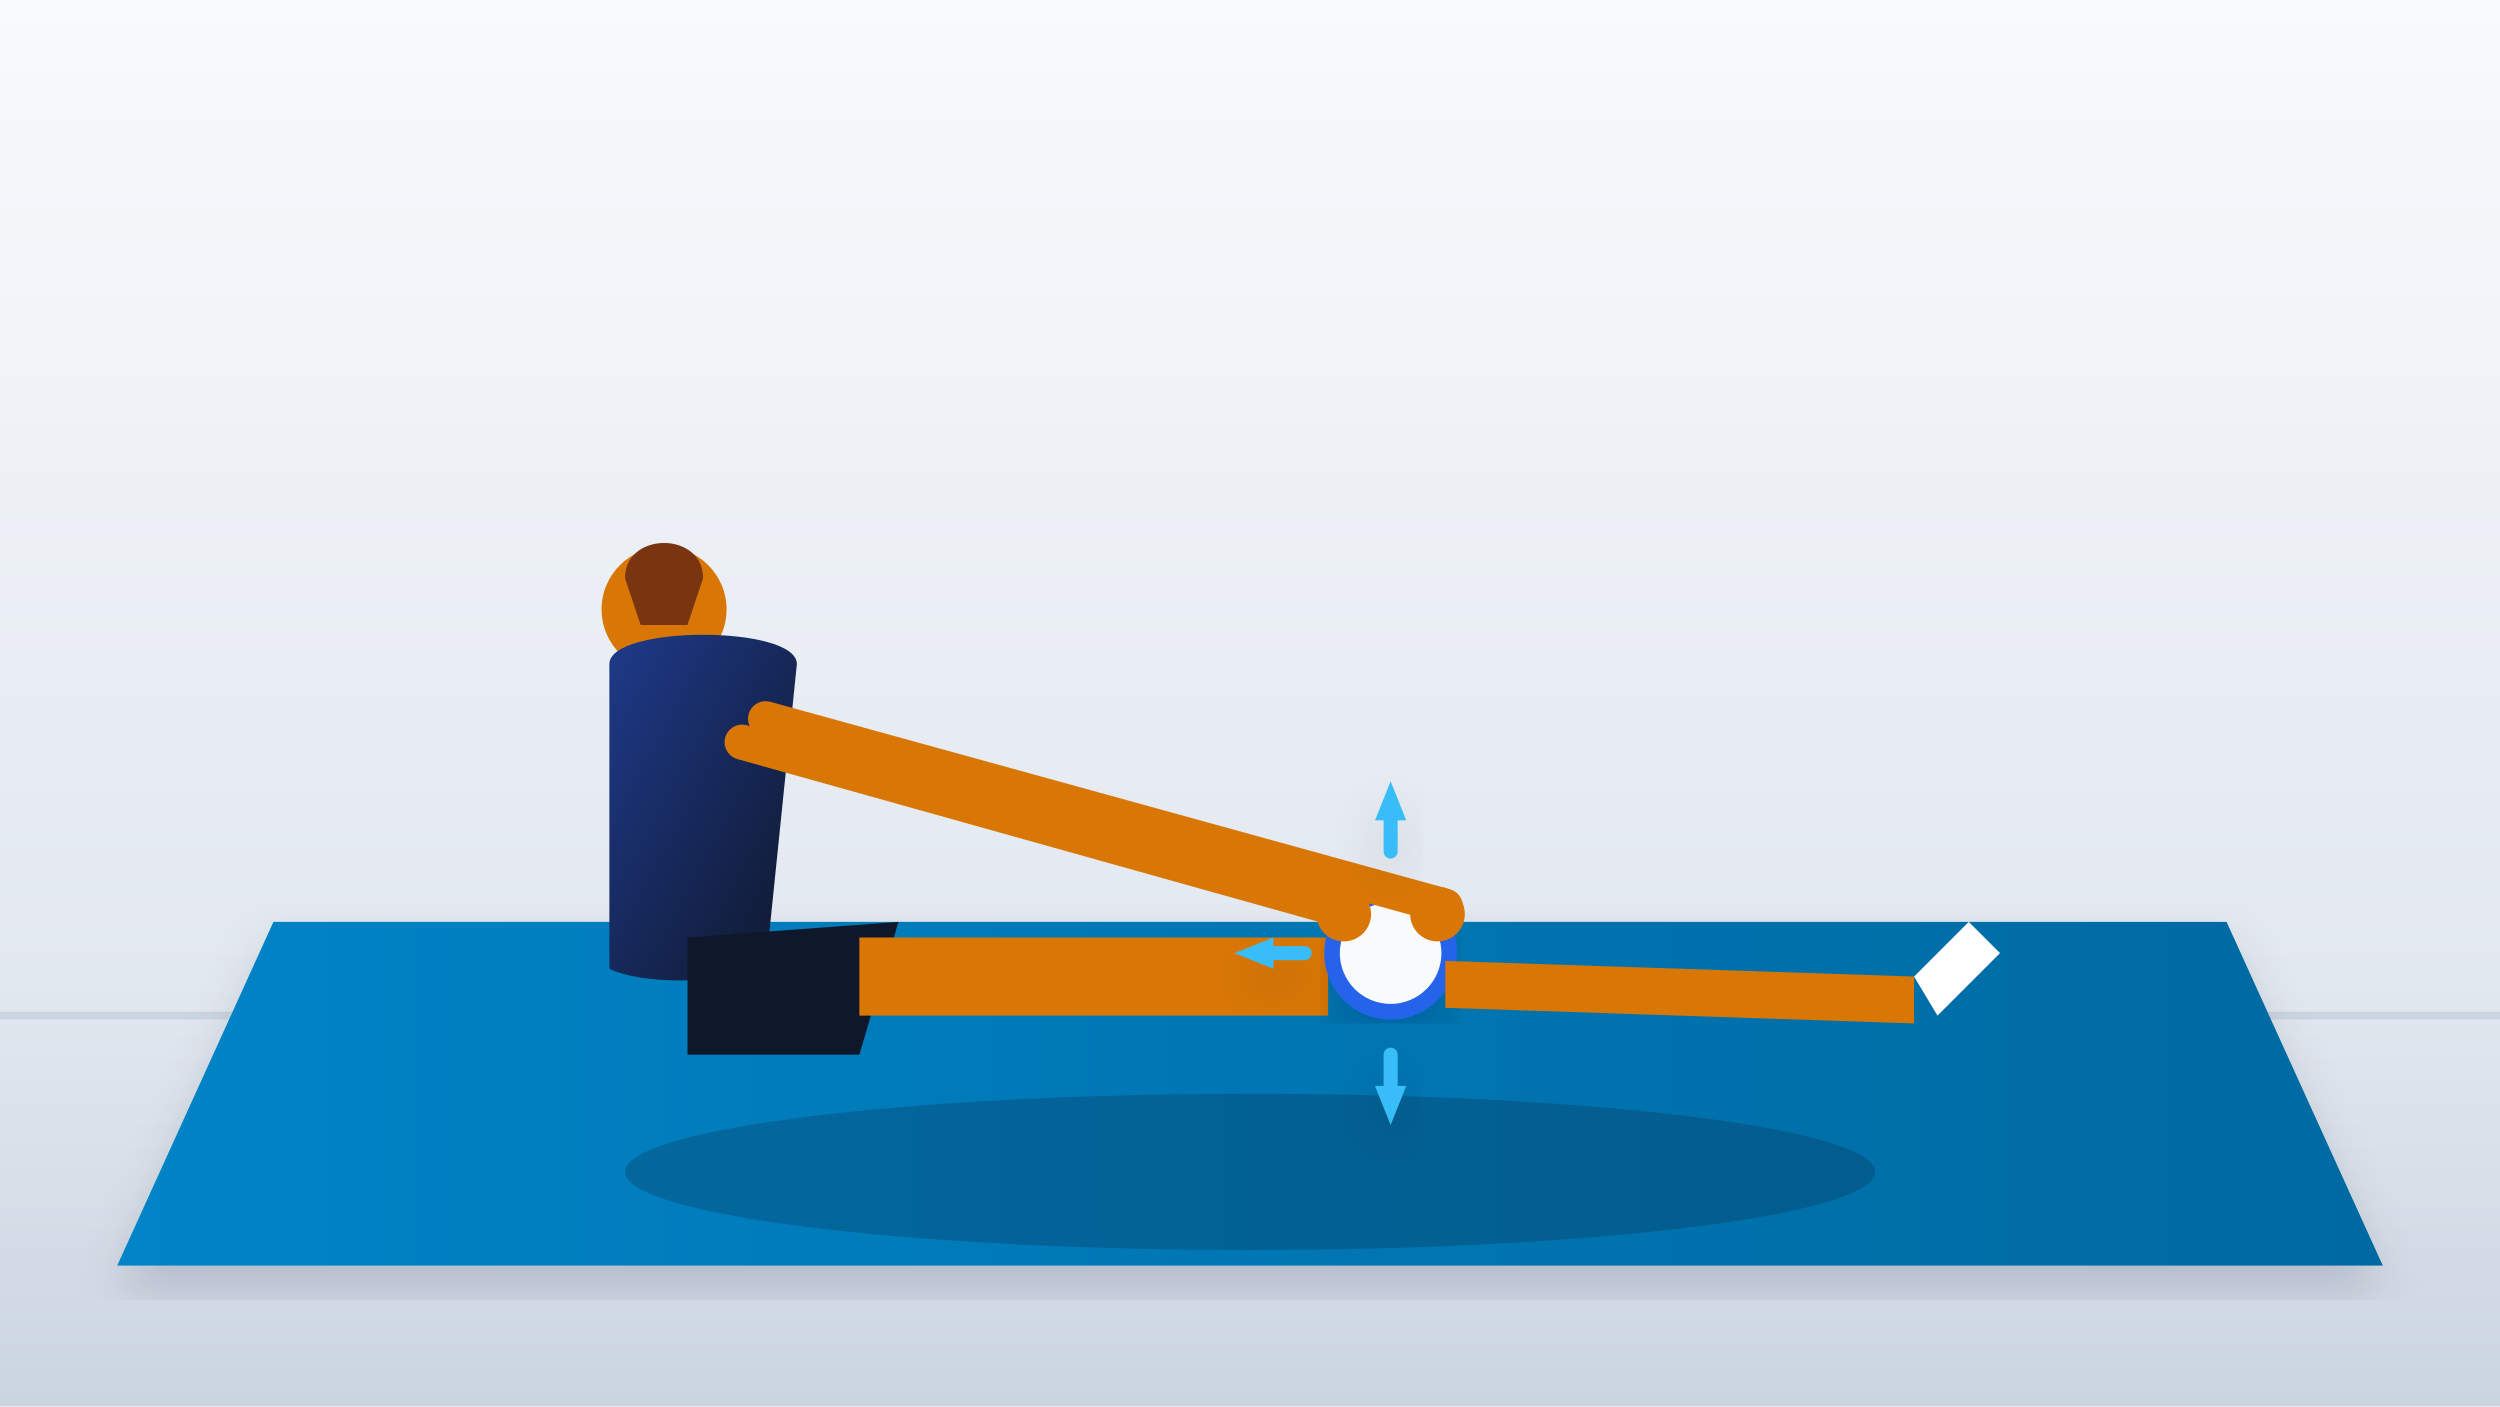
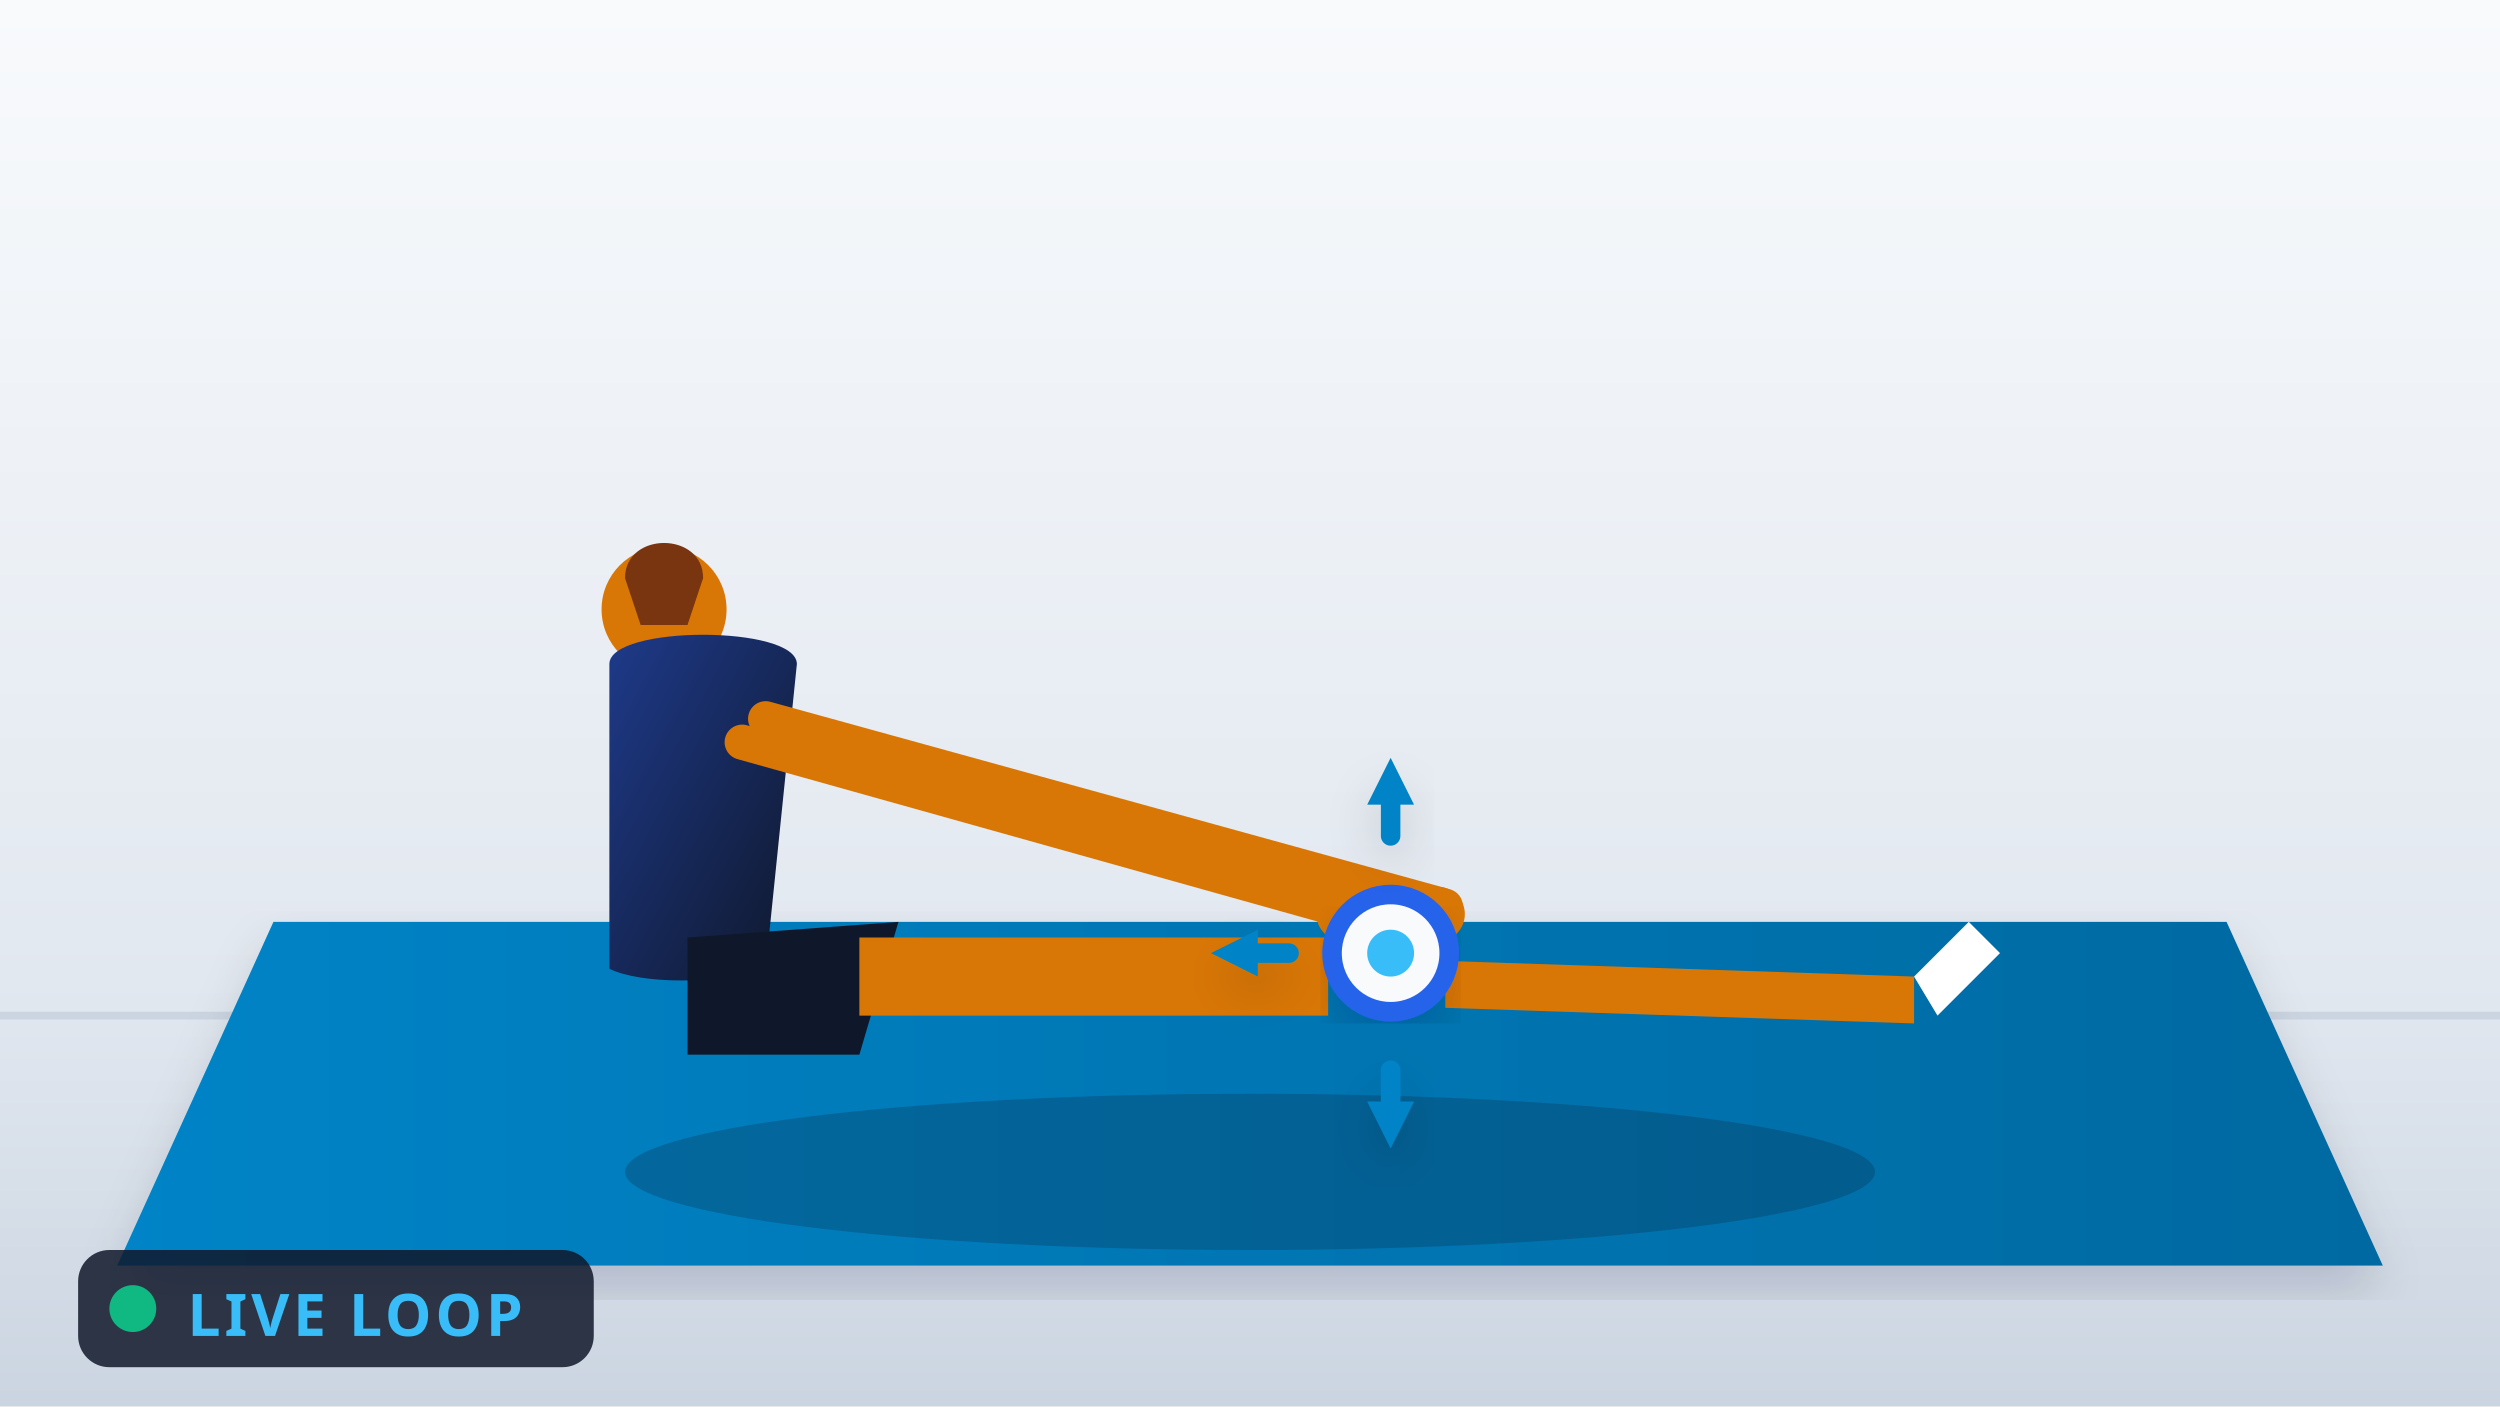
<svg xmlns="http://www.w3.org/2000/svg" viewBox="0 0 320 180" width="100%" height="100%" preserveAspectRatio="xMidYMid meet">
  <defs>
    <linearGradient id="gymFloor" x1="0" y1="0" x2="0" y2="1">
      <stop offset="0%" stop-color="#f8fafc" />
      <stop offset="70%" stop-color="#e2e8f0" />
      <stop offset="100%" stop-color="#cbd5e1" />
    </linearGradient>
    <linearGradient id="matGrad" x1="0" y1="0" x2="1" y2="0">
      <stop offset="0%" stop-color="#0284c7" />
      <stop offset="100%" stop-color="#0369a1" />
    </linearGradient>
    <linearGradient id="kitGrad" x1="0" y1="0" x2="1" y2="1">
      <stop offset="0%" stop-color="#1e3a8a" />
      <stop offset="100%" stop-color="#0f172a" />
    </linearGradient>
    <filter id="dropShadow" x="-10%" y="-10%" width="120%" height="120%">
      <feDropShadow dx="0" dy="3" stdDeviation="3" flood-color="#0f172a" flood-opacity="0.15" />
    </filter>
  </defs>
  <rect width="320" height="180" fill="url(#gymFloor)" />
  <line x1="0" y1="130" x2="320" y2="130" stroke="#cbd5e1" stroke-width="1" />
  <polygon points="35,118 285,118 305,162 15,162" fill="url(#matGrad)" filter="url(#dropShadow)" />
  <ellipse cx="160" cy="150" rx="80" ry="10" fill="#0f172a" opacity="0.22" />
  <circle cx="85" cy="78" r="8" fill="#d97706" />
  <path d="M80,74 C80,68 90,68 90,74 L88,80 L82,80 Z" fill="#78350f" />
  <path d="M78,85 C78,80 102,80 102,85 L98,124 C92,126 82,126 78,124 Z" fill="url(#kitGrad)" />
  <path d="M88,120 L115,118 L110,135 L88,135 Z" fill="#0f172a" />
  <path d="M110,120 L170,120 L170,130 L110,130 Z" fill="#d97706" />
-   <circle cx="178" cy="122" r="7.5" fill="#f8fafc" stroke="#2563eb" stroke-width="2" filter="url(#dropShadow)" />
  <path d="M185,123 L245,125 L245,131 L185,129 Z" fill="#d97706" />
  <path d="M245,125 L252,118 L256,122 L248,130 Z" fill="#ffffff" />
-   <path d="M95,95 L170,116" stroke="#d97706" stroke-width="4.5" stroke-linecap="round" />
-   <path d="M98,92 L185,116" stroke="#d97706" stroke-width="4.5" stroke-linecap="round" />
-   <circle cx="172" cy="117" r="3.5" fill="#d97706" />
-   <circle cx="184" cy="117" r="3.5" fill="#d97706" />
+   <g>
+     <animateTransform attributeName="transform" type="translate" values="0,0; 0,-6; 0,6; -5,0; 0,0" dur="2.2s" repeatCount="indefinite" />
+     <path d="M95,95 L170,116" stroke="#d97706" stroke-width="4.5" stroke-linecap="round" />
+     <path d="M98,92 L185,116" stroke="#d97706" stroke-width="4.5" stroke-linecap="round" />
+     <circle cx="172" cy="117" r="3.5" fill="#d97706" />
+     <circle cx="184" cy="117" r="3.5" fill="#d97706" />
+     <circle cx="178" cy="122" r="7.5" fill="#f8fafc" stroke="#2563eb" stroke-width="2.5" filter="url(#dropShadow)" />
+     <circle cx="178" cy="122" r="3" fill="#38bdf8" />
+   </g>
  <g filter="url(#dropShadow)">
-     <path d="M178,109 L178,103" stroke="#38bdf8" stroke-width="1.8" stroke-linecap="round" />
-     <polygon points="176,105 178,100 180,105" fill="#38bdf8" />
-     <path d="M178,135 L178,141" stroke="#38bdf8" stroke-width="1.8" stroke-linecap="round" />
-     <polygon points="176,139 178,144 180,139" fill="#38bdf8" />
-     <path d="M167,122 L161,122" stroke="#38bdf8" stroke-width="1.8" stroke-linecap="round" />
-     <polygon points="163,120 158,122 163,124" fill="#38bdf8" />
+     <g>
+       <animate attributeName="opacity" values="0.3; 1; 0.3" dur="1.1s" repeatCount="indefinite" />
+       <path d="M178,107 L178,100" stroke="#0284c7" stroke-width="2.5" stroke-linecap="round" />
+       <polygon points="175,103 178,97 181,103" fill="#0284c7" />
+       <path d="M178,137 L178,144" stroke="#0284c7" stroke-width="2.5" stroke-linecap="round" />
+       <polygon points="175,141 178,147 181,141" fill="#0284c7" />
+       <path d="M165,122 L158,122" stroke="#0284c7" stroke-width="2.5" stroke-linecap="round" />
+       <polygon points="161,119 155,122 161,125" fill="#0284c7" />
+     </g>
+   </g>
+   <g transform="translate(10, 160)">
+     <rect width="66" height="15" rx="4" fill="#0f172a" opacity="0.85" />
+     <circle cx="7" cy="7.5" r="3" fill="#10b981">
+       <animate attributeName="opacity" values="1; 0.3; 1" dur="1.2s" repeatCount="indefinite" />
+     </circle>
+     <text x="14" y="11" fill="#38bdf8" font-family="system-ui, sans-serif" font-size="7.5" font-weight="900" letter-spacing="0.5">LIVE LOOP</text>
  </g>
</svg>
